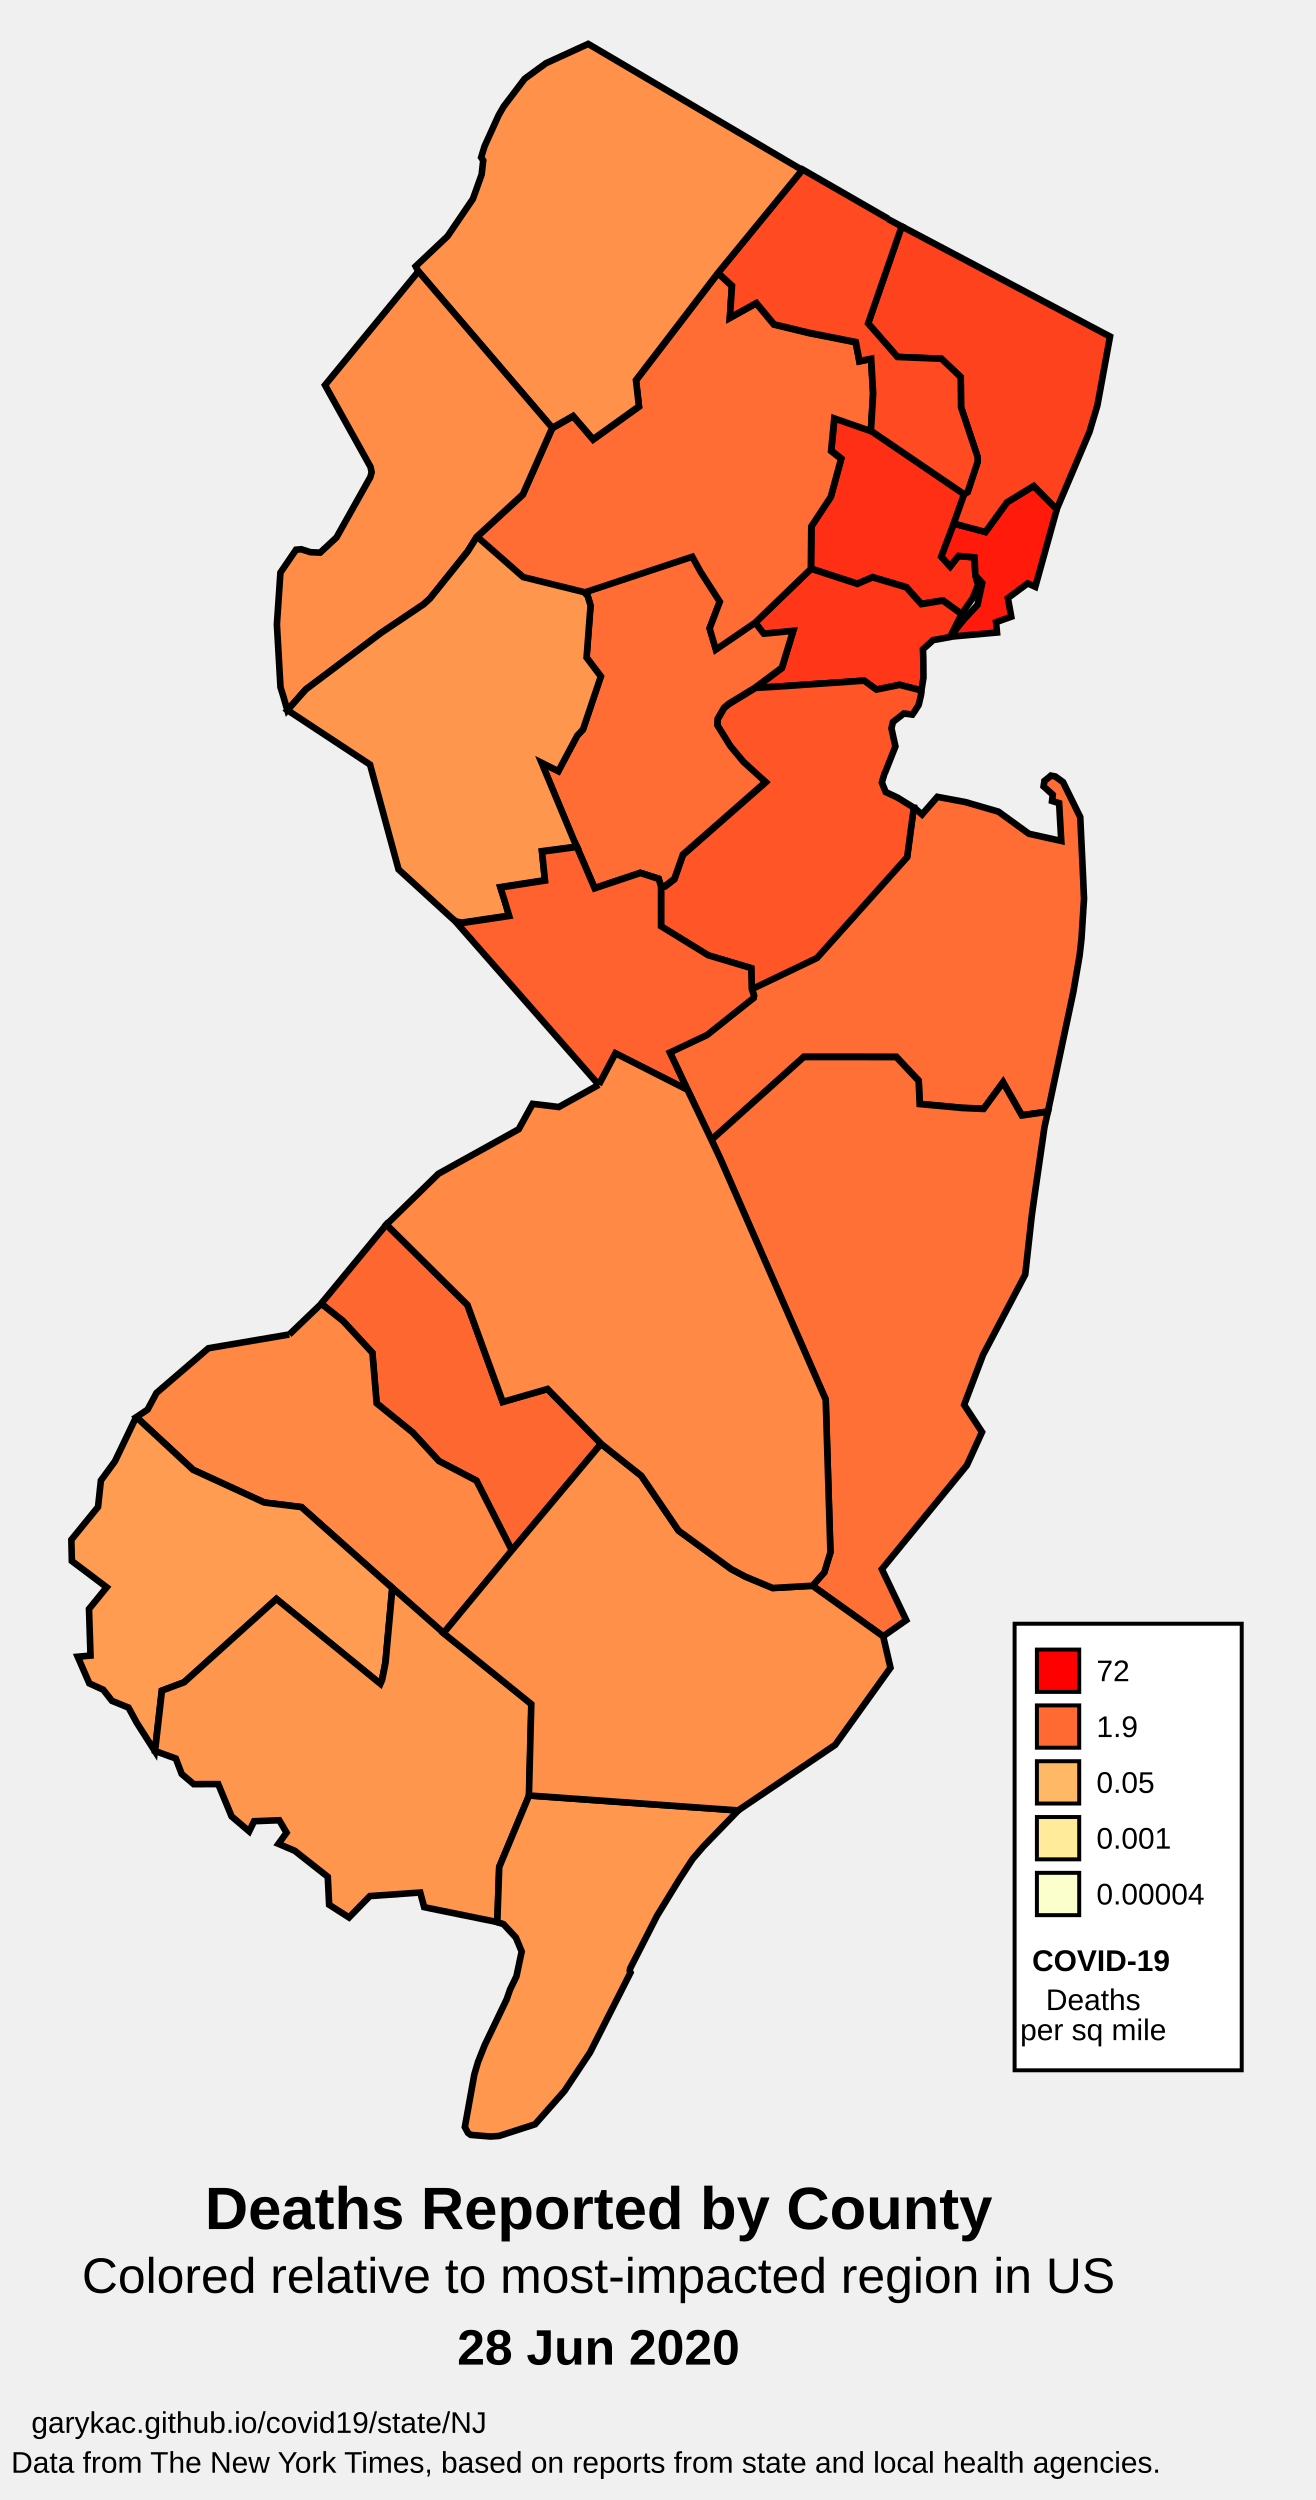
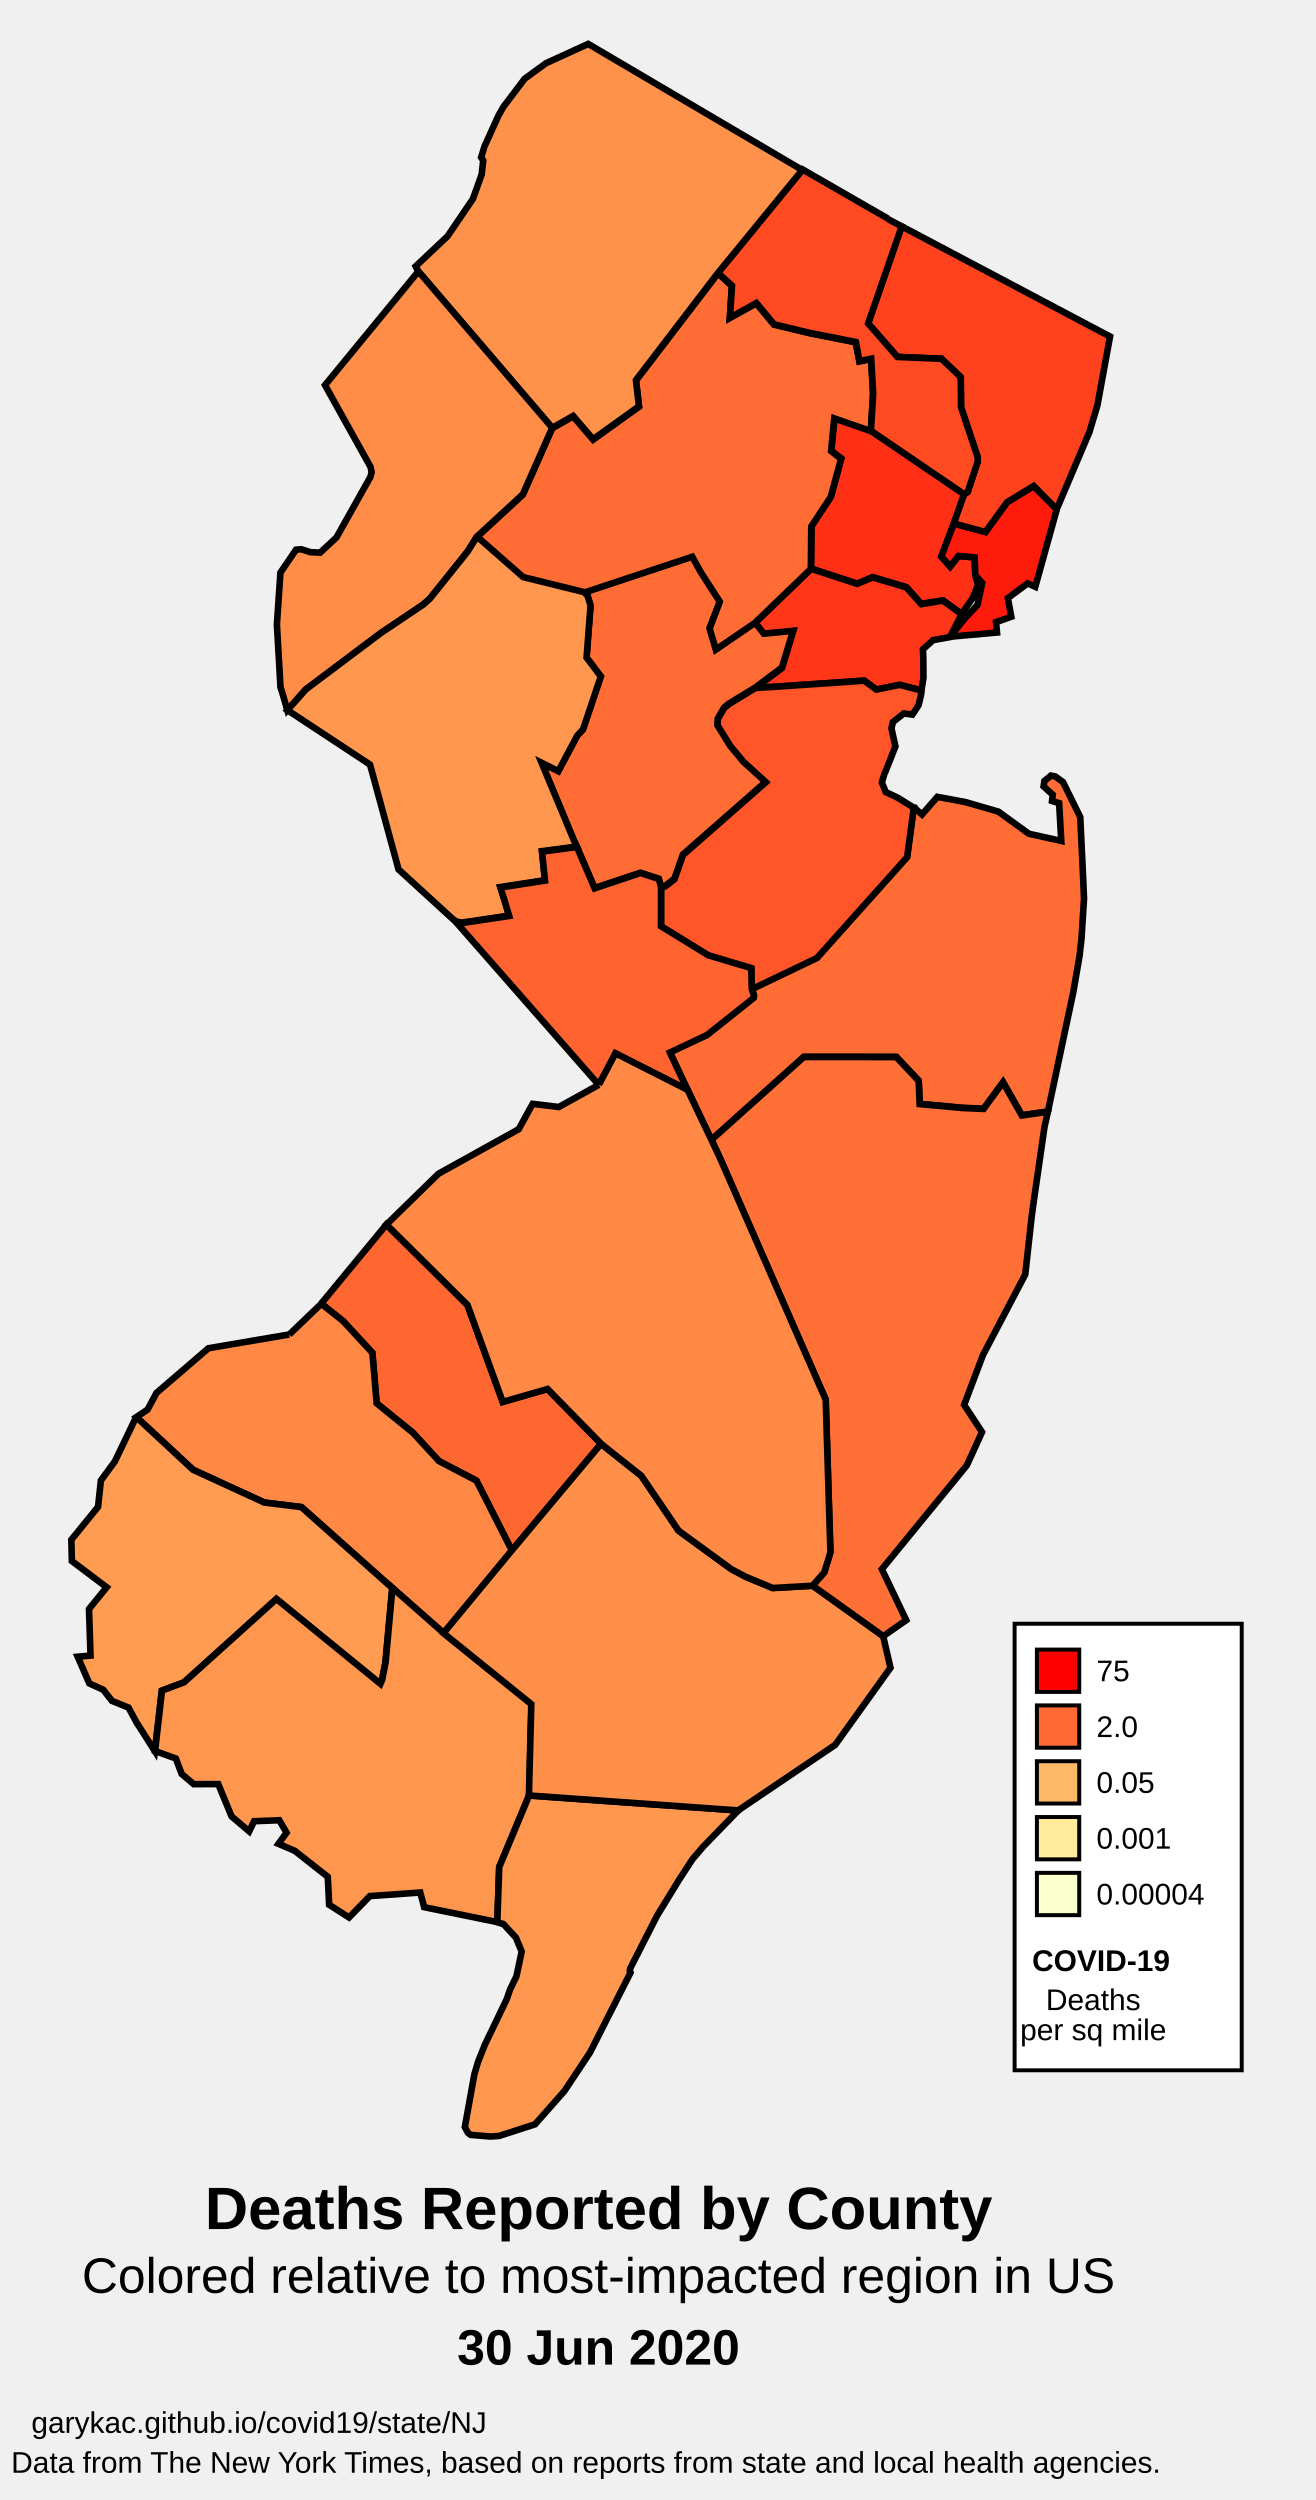
<svg xmlns="http://www.w3.org/2000/svg" width="330" height="627.07" version="1.0" id="svg2">
  <defs id="defs9439" />
  <style id="style6">
  #counties {fill:#d0d0d0;stroke:#000;stroke-width:.178;} 
  #borders {fill:none;stroke:#221e1f;stroke-width:.891;} 
  #separator {fill:none;stroke:#a9a9a9;stroke-width:2.318;}
  #legend-1 {fill:#ff0000;}
  #legend-2 {fill:#ff6a32;}
  #legend-3 {fill:#ffb866;}
  #legend-4 {fill:#ffeb99;}
  #legend-5 {fill:#faffcc;}
  #c34001 {fill:#ff9049;}
  #c34003 {fill:#ff421e;}
  #c34005 {fill:#ff8945;}
  #c34007 {fill:#ff6731;}
-   #c34009 {fill:#ff984e;}
+   #c34009 {fill:#ff974e;}
  #c34011 {fill:#ff964d;}
-   #c34013 {fill:#ff2f15;}
+   #c34013 {fill:#ff3015;}
  #c34015 {fill:#ff8844;}
-   #c34017 {fill:#ff1a0b;}
-   #c34019 {fill:#ff964d;}
-   #c34021 {fill:#ff622f;}
-   #c34023 {fill:#ff5527;}
-   #c34025 {fill:#ff6d34;}
+   #c34017 {fill:#ff1b0c;}
+   #c34019 {fill:#ff974e;}
+   #c34021 {fill:#ff632f;}
+   #c34023 {fill:#ff5528;}
+   #c34025 {fill:#ff6d35;}
  #c34027 {fill:#ff6d34;}
  #c34029 {fill:#ff7036;}
  #c34031 {fill:#ff4a22;}
  #c34033 {fill:#ff9c51;}
-   #c34035 {fill:#ff6c34;}
-   #c34037 {fill:#ff914a;}
+   #c34035 {fill:#ff6d34;}
+   #c34037 {fill:#ff924a;}
  #c34039 {fill:#ff3618;}
  #c34041 {fill:#ff8d48;}
 </style>
  <g id="layer1" style="display:inline" transform="translate(0,1.0703125e-5)">
    <g id="g10509" transform="translate(-622.3246,8.460373)">
      <rect y="398.82" x="876.817" height="112.008" width="56.966" id="rect10421" style="fill:#ffffff;fill-opacity:1;stroke:#000000;stroke-width:1;stroke-linecap:round;stroke-linejoin:miter;stroke-miterlimit:4;stroke-dasharray:none;stroke-dashoffset:0;stroke-opacity:1" />
      <rect y="405.301" x="882.409" height="10.615" width="10.615" id="legend-1" style="stroke:#000000;stroke-width:1" />
      <rect style="stroke:#000000;stroke-width:1" id="legend-2" width="10.615" height="10.615" x="882.409" y="419.301" />
      <rect y="433.301" x="882.409" height="10.615" width="10.615" id="legend-3" style="stroke:#000000;stroke-width:1" />
      <rect style="stroke:#000000;stroke-width:1" id="legend-4" width="10.615" height="10.615" x="882.409" y="447.301" />
      <rect y="461.301" x="882.409" height="10.615" width="10.615" id="legend-5" style="stroke:#000000;stroke-width:1" />
      <text id="text10456" y="413.239" x="897.338" style="font-style:normal;font-weight:normal;font-size:7.5px;line-height:125%;font-family:sans-serif;letter-spacing:0px;word-spacing:0px;fill:#000000;fill-opacity:1;stroke:none;stroke-width:1px;stroke-linecap:butt;stroke-linejoin:miter;stroke-opacity:1" xml:space="preserve">
-         <tspan style="font-style:normal;font-variant:normal;font-weight:normal;font-stretch:normal;font-family:Arial;-inkscape-font-specification:Arial" y="413.239" x="897.338" id="tspan10458">72</tspan>
+         <tspan style="font-style:normal;font-variant:normal;font-weight:normal;font-stretch:normal;font-family:Arial;-inkscape-font-specification:Arial" y="413.239" x="897.338" id="tspan10458">75</tspan>
      </text>
      <text xml:space="preserve" style="font-style:normal;font-weight:normal;font-size:7.5px;line-height:125%;font-family:sans-serif;letter-spacing:0px;word-spacing:0px;fill:#000000;fill-opacity:1;stroke:none;stroke-width:1px;stroke-linecap:butt;stroke-linejoin:miter;stroke-opacity:1" x="897.338" y="427.239" id="text10460">
-         <tspan id="tspan10462" x="897.338" y="427.239" style="font-style:normal;font-variant:normal;font-weight:normal;font-stretch:normal;font-family:Arial;-inkscape-font-specification:Arial">1.9</tspan>
+         <tspan id="tspan10462" x="897.338" y="427.239" style="font-style:normal;font-variant:normal;font-weight:normal;font-stretch:normal;font-family:Arial;-inkscape-font-specification:Arial">2.0</tspan>
      </text>
      <text id="text10464" y="441.239" x="897.338" style="font-style:normal;font-weight:normal;font-size:7.5px;line-height:125%;font-family:sans-serif;letter-spacing:0px;word-spacing:0px;fill:#000000;fill-opacity:1;stroke:none;stroke-width:1px;stroke-linecap:butt;stroke-linejoin:miter;stroke-opacity:1" xml:space="preserve">
        <tspan style="font-style:normal;font-variant:normal;font-weight:normal;font-stretch:normal;font-family:Arial;-inkscape-font-specification:Arial" y="441.239" x="897.338" id="tspan10466">0.05</tspan>
      </text>
      <text xml:space="preserve" style="font-style:normal;font-weight:normal;font-size:7.5px;line-height:125%;font-family:sans-serif;letter-spacing:0px;word-spacing:0px;fill:#000000;fill-opacity:1;stroke:none;stroke-width:1px;stroke-linecap:butt;stroke-linejoin:miter;stroke-opacity:1" x="897.338" y="455.239" id="text10468">
        <tspan id="tspan10470" x="897.338" y="455.239" style="font-style:normal;font-variant:normal;font-weight:normal;font-stretch:normal;font-family:Arial;-inkscape-font-specification:Arial">0.001</tspan>
      </text>
      <text id="text10472" y="469.239" x="897.338" style="font-style:normal;font-weight:normal;font-size:7.5px;line-height:125%;font-family:sans-serif;letter-spacing:0px;word-spacing:0px;fill:#000000;fill-opacity:1;stroke:none;stroke-width:1px;stroke-linecap:butt;stroke-linejoin:miter;stroke-opacity:1" xml:space="preserve">
        <tspan style="font-style:normal;font-variant:normal;font-weight:normal;font-stretch:normal;font-family:Arial;-inkscape-font-specification:Arial" y="469.239" x="897.338" id="tspan10474">0.00004</tspan>
      </text>
      <g transform="translate(0,-2.192453)" id="g10492">
        <text xml:space="preserve" style="font-style:normal;font-weight:normal;font-size:7.5px;line-height:125%;font-family:sans-serif;text-align:center;letter-spacing:0px;word-spacing:0px;text-anchor:middle;fill:#000000;fill-opacity:1;stroke:none;stroke-width:1px;stroke-linecap:butt;stroke-linejoin:miter;stroke-opacity:1" x="905.319" y="497.919" id="text10480">
          <tspan id="tspan10482" x="905.319" y="497.919" style="font-style:normal;font-variant:normal;font-weight:normal;font-stretch:normal;font-family:Arial;-inkscape-font-specification:Arial;text-align:center;text-anchor:middle">Deaths</tspan>
        </text>
        <text id="text10484" y="505.458" x="905.319" style="font-style:normal;font-weight:normal;font-size:7.5px;line-height:125%;font-family:sans-serif;text-align:center;letter-spacing:0px;word-spacing:0px;text-anchor:middle;fill:#000000;fill-opacity:1;stroke:none;stroke-width:1px;stroke-linecap:butt;stroke-linejoin:miter;stroke-opacity:1" xml:space="preserve">
          <tspan style="font-style:normal;font-variant:normal;font-weight:normal;font-stretch:normal;font-family:Arial;-inkscape-font-specification:Arial;text-align:center;text-anchor:middle" y="505.458" x="905.319" id="tspan10486">per sq mile</tspan>
        </text>
      </g>
      <text id="text10488" y="485.919" x="905.319" style="font-style:normal;font-weight:normal;font-size:7.5px;line-height:125%;font-family:sans-serif;text-align:center;letter-spacing:0px;word-spacing:0px;text-anchor:middle;fill:#000000;fill-opacity:1;stroke:none;stroke-width:1px;stroke-linecap:butt;stroke-linejoin:miter;stroke-opacity:1" xml:space="preserve">
        <tspan style="font-style:normal;font-variant:normal;font-weight:bold;font-stretch:normal;font-family:Arial;-inkscape-font-specification:'Arial Bold';text-align:center;text-anchor:middle" y="485.919" x="905.319" id="tspan10490">COVID-19</tspan>
      </text>
    </g>
    <text xml:space="preserve" style="font-style:normal;font-weight:normal;font-size:7.5px;line-height:125%;font-family:sans-serif;text-align:center;letter-spacing:0px;word-spacing:0px;text-anchor:middle;fill:#000000;fill-opacity:1;stroke:none;stroke-width:1px;stroke-linecap:butt;stroke-linejoin:miter;stroke-opacity:1" x="151.849" y="620.237" id="text10498">
      <tspan id="tspan10500" x="151.849" y="620.237" style="font-style:normal;font-variant:normal;font-weight:normal;font-stretch:normal;font-family:Arial;-inkscape-font-specification:Arial;text-align:center;text-anchor:middle">Data from The New York Times, based on reports from state and local health agencies.</tspan>
    </text>
    <g id="g10510" transform="translate(-504.6264,0.4679467)">
      <text xml:space="preserve" style="font-style:normal;font-weight:normal;font-size:7.5px;line-height:125%;font-family:sans-serif;text-align:center;letter-spacing:0px;word-spacing:0px;text-anchor:middle;fill:#000000;fill-opacity:1;stroke:none;stroke-width:1px;stroke-linecap:butt;stroke-linejoin:miter;stroke-opacity:1" x="661.613" y="558.64" id="text10502">
        <tspan id="tspan10504" x="661.613" y="558.64" style="font-style:normal;font-variant:normal;font-weight:bold;font-stretch:normal;font-size:15px;font-family:Arial;-inkscape-font-specification:'Arial Bold';text-align:center;text-anchor:middle">Deaths Reported by County</tspan>
      </text>
      <text id="text10506" y="574.64" x="661.57" style="font-style:normal;font-weight:normal;font-size:7.5px;line-height:125%;font-family:sans-serif;text-align:center;letter-spacing:0px;word-spacing:0px;text-anchor:middle;fill:#000000;fill-opacity:1;stroke:none;stroke-width:1px;stroke-linecap:butt;stroke-linejoin:miter;stroke-opacity:1" xml:space="preserve">
        <tspan style="font-style:normal;font-variant:normal;font-weight:normal;font-stretch:normal;font-size:12.5px;font-family:Arial;-inkscape-font-specification:Arial;text-align:center;text-anchor:middle" y="574.64" x="661.57" id="tspan10508">Colored relative to most-impacted region in US</tspan>
      </text>
      <text xml:space="preserve" style="font-style:normal;font-weight:normal;font-size:7.5px;line-height:125%;font-family:sans-serif;text-align:center;letter-spacing:0px;word-spacing:0px;text-anchor:middle;fill:#000000;fill-opacity:1;stroke:none;stroke-width:1px;stroke-linecap:butt;stroke-linejoin:miter;stroke-opacity:1" x="661.57" y="592.64" id="text10536">
-         <tspan id="tspan10538" x="661.57" y="592.64" style="font-style:normal;font-variant:normal;font-weight:bold;font-stretch:normal;font-size:12.5px;font-family:Arial;-inkscape-font-specification:'Arial Bold';text-align:center;text-anchor:middle">28 Jun 2020</tspan>
+         <tspan id="tspan10538" x="661.57" y="592.64" style="font-style:normal;font-variant:normal;font-weight:bold;font-stretch:normal;font-size:12.5px;font-family:Arial;-inkscape-font-specification:'Arial Bold';text-align:center;text-anchor:middle">30 Jun 2020</tspan>
      </text>
    </g>
    <text id="text10516" y="610.237" x="7.866" style="font-style:normal;font-weight:normal;font-size:7.5px;line-height:125%;font-family:sans-serif;text-align:end;letter-spacing:0px;word-spacing:0px;text-anchor:end;fill:#000000;fill-opacity:1;stroke:none;stroke-width:1px;stroke-linecap:butt;stroke-linejoin:miter;stroke-opacity:1" xml:space="preserve">
      <tspan style="font-style:normal;font-variant:normal;font-weight:normal;font-stretch:normal;font-family:Arial;-inkscape-font-specification:Arial;text-align:start;text-anchor:start" y="610.237" x="7.866" id="tspan10518">garykac.github.io/covid19/state/NJ</tspan>
    </text>
  </g>
  <g id="layer2" style="display:inline;fill:#fff;stroke:#000;stroke-width:.178;" transform="translate(0,1.0703125e-5)">
    <g id="g25761" transform="matrix(9.136597,1.812447,-1.812447,9.136597,-7596.108,-3365.373)">
      <path id="c34025" d="m 898.58,212.247 0.259,0.148 0.313,-0.546 0.762,-0.009 0.929,0.08 0.919,0.424 0.894,0.021 -0.255,-0.987 -0.198,-0.021 -0.014,-0.169 -0.286,-0.171 -0.007,-0.149 0.089,-0.105 0.055,-0.07 0.121,0 0.232,0.107 0.639,0.835 0.385,1.55 0.13,0.535 0.011,0.04 0.144,1.075 0.039,0.467 0.025,0.99 -0.045,3.287 -0.669,0.236 -0.669,-0.774 -0.374,0.802 -0.571,0.088 -1.144,0.119 -0.148,-0.609 -0.715,-0.51 -2.444,0.483 -2.007,2.676 -0.893,-1.196 -0.665,-0.901 0.891,-0.659 1.034,-1.221 0,-0.06 -0.095,-0.168 1.559,-1.166 1.854,-3.136 -0.084,-1.347" style="stroke:#000" />
      <path id="c34029" d="m 894.98,222.097 2.007,-2.676 2.444,-0.483 0.715,0.51 0.148,0.609 1.144,-0.119 0.571,-0.088 0.374,-0.802 0.669,0.774 0.669,-0.235 -0.009,0.426 0.098,1.879 0.03,0.523 0.136,1.59 -0.694,2.345 -0.237,1.418 0.615,0.626 -0.226,0.956 -1.701,3.19 0.91,1.219 -0.524,0.546 -2.134,-0.967 0.241,-0.415 0.057,-0.562 -0.925,-4.009 -4.042,-5.804 -0.337,-0.458" style="stroke:#000" />
      <path id="c34013" d="m 895.48,202.527 2.797,1.189 -0.121,0.829 -0.158,0.939 0.285,0.213 0.165,-0.321 0.434,-0.045 0.112,0.469 0.122,0.237 -0.07,0.371 -0.211,0.481 -0.566,-0.259 -0.552,0.206 -0.482,-0.364 -0.945,-0.088 -0.37,0.253 -1.3,-0.157 -0.211,-1.122 0.359,-0.884 0.074,-1.059 -0.306,-0.156 -0.086,-0.878 1.032,0.144" style="stroke:#000" />
      <path id="c34039" d="m 894.62,206.487 1.3,0.157 0.37,-0.253 0.945,0.088 0.482,0.364 0.552,-0.206 0.566,0.259 -0.186,0.666 -0.356,0.141 -0.08,0.03 -0.039,0.06 -0.176,0.232 0.056,0.236 0.107,0.515 0.012,0.346 -0.604,-0.034 -0.589,0.246 -0.371,-0.171 -2.349,0.636 -0.483,0.125 0.595,-0.661 0.103,-1.03 -0.758,0.228 -0.293,-0.251 1.196,-1.719" style="stroke:#000" />
      <path id="c34017" d="m 900.8,203.627 -0.162,2.161 -0.22,-0.05 -0.445,0.492 0.187,0.474 -0.373,0.223 0.079,0.269 -1.218,0.357 0.287,-0.545 0.272,-0.441 0.01,-0.602 -0.223,-0.167 -0.112,-0.469 -0.434,0.045 -0.165,0.321 -0.285,-0.213 0.158,-0.939 0.88,0.058 0.415,-0.899 0.62,-0.571 0.729,0.496" style="stroke:#000" />
      <path id="c34003" d="m 895.22,196.967 6.081,1.819 0.027,1.884 -0.071,0.747 -0.46,2.211 -0.729,-0.496 -0.62,0.571 -0.415,0.899 -0.88,-0.058 0.121,-0.829 0.08,-0.08 0.105,-0.85 -0.025,-0.122 -0.699,-1.228 -0.166,-0.795 -0.605,-0.384 -1.173,0.182 -0.95,-0.732 0.378,-2.739" style="stroke:#000" />
      <path id="c34023" d="m 898.17,209.117 0.016,0.129 -0.009,0.273 -0.076,0.195 -0.041,0.094 -0.112,0.006 -0.119,0.01 -0.242,0.28 -0.007,0.176 0.2,0.457 -0.135,0.737 -0.011,0.03 -0.023,0.257 0.151,0.231 0.343,0.086 0.471,0.176 0.01,0 0.084,1.347 -1.854,3.136 -1.559,1.166 -0.124,-0.548 -1.204,-0.114 -1.398,-0.52 -0.207,-1.046 0.105,-0.03 0.209,-0.241 0.099,-0.686 1.802,-2.349 -0.687,-0.414 -0.435,-0.353 -0.449,-0.481 -0.025,-0.168 0.112,-0.331 0.105,-0.129 0.617,-0.568 0.483,-0.125 2.349,-0.636 0.371,0.171 0.589,-0.246 0.604,0.034" style="stroke:#000" />
      <path id="c34035" d="m 893.42,208.197 0.293,0.251 0.758,-0.228 -0.103,1.03 -0.595,0.661 -0.617,0.568 -0.105,0.129 -0.112,0.331 0.025,0.168 0.449,0.481 0.435,0.353 0.687,0.414 -1.802,2.349 -0.099,0.686 -0.209,0.241 -0.105,0.03 -0.102,-0.191 -0.515,-0.06 -1.127,0.644 -0.69,-1.004 -0.107,-0.144 -1.263,-1.884 0.487,0.132 0.313,-1.038 0.119,-0.191 0.193,-1.494 -0.475,-0.424 -0.168,-1.395 -0.128,-0.24 -0.112,-0.08 2.676,-1.519 0.299,0.356 0.664,0.688 -0.129,0.761 0.275,0.524 0.891,-0.909" style="stroke:#000" />
      <path id="c34027" d="m 890.61,199.167 0.438,0.266 0.113,0.856 0.621,-0.526 0.58,0.47 0.98,0.04 1.272,0 0.196,0.485 0.297,-0.125 0.236,0.911 0.135,0.993 -1.032,-0.144 0.086,0.878 0.306,0.156 -0.074,1.059 -0.359,0.884 0.211,1.122 -1.196,1.719 -0.891,0.909 -0.275,-0.524 0.129,-0.761 -0.664,-0.688 -0.299,-0.356 -2.676,1.519 -1.688,-0.078 -1.431,-0.828 0.994,-1.361 0.429,-1.911 0.491,-0.425 0.65,0.51 1.038,-1.109 -0.216,-0.676 1.599,-3.251" style="stroke:#000" />
      <path id="c34031" d="m 894.82,196.847 0.401,0.121 -0.378,2.739 0.95,0.732 1.173,-0.182 0.605,0.384 0.166,0.795 0.699,1.228 0.025,0.122 -0.105,0.85 -0.08,0.08 -2.797,-1.189 -0.135,-0.993 -0.236,-0.911 -0.297,0.125 -0.196,-0.485 -1.272,0 -0.98,-0.04 -0.58,-0.47 -0.621,0.526 -0.113,-0.856 -0.438,-0.266 1.694,-3.173 2.516,0.852" style="stroke:#000" />
      <path id="c34037" d="m 892.3,195.997 -1.694,3.173 -1.599,3.251 0.216,0.676 -1.038,1.109 -0.65,-0.51 -0.491,0.425 -4.356,-3.432 -0.096,-0.119 0.685,-0.963 0.474,-1.118 0.103,-0.692 -0.032,-0.378 -0.071,-0.07 0.032,-0.313 0.209,-0.892 0.087,-0.257 0.41,-0.843 0.481,-0.522 1.014,-0.731 6.315,2.209" style="stroke:#000" />
      <path id="c34041" d="m 882.69,200.687 4.356,3.432 -0.429,1.911 -0.994,1.361 -0.166,0.44 -0.749,1.439 -0.137,0.185 -0.979,0.983 -1.688,1.884 -0.376,0.644 -0.187,-0.362 -0.114,-0.209 -0.424,-1.64 -0.178,-1.387 0.292,-0.686 0.136,-0.04 0.257,0.03 0.26,-0.04 0.351,-0.486 0.578,-1.771 0.009,-0.135 -0.057,-0.136 -1.631,-1.922 1.872,-3.496" style="stroke:#000" />
      <path id="c34019" d="m 885.63,207.387 1.431,0.828 1.688,0.078 0.112,0.08 0.128,0.24 0.168,1.395 0.475,0.424 -0.193,1.494 -0.119,0.191 -0.313,1.038 -0.487,-0.132 1.263,1.884 0.107,0.144 -0.896,0.304 0.231,0.75 -1.141,0.416 0.179,0.327 0.201,0.379 -1.211,0.435 -0.168,0 -0.114,-0.06 -1.671,-1.013 -1.302,-2.619 -2.466,-1.005 0.376,-0.644 1.688,-1.884 0.979,-0.983 0.137,-0.185 0.749,-1.439 0.166,-0.44" style="stroke:#000" />
      <path id="c34021" d="m 889.89,215.057 0.69,1.004 1.127,-0.644 0.515,0.06 0.102,0.191 0.207,1.046 1.398,0.52 1.204,0.114 0.124,0.548 0.095,0.168 0,0.06 -1.034,1.221 -0.891,0.659 0.665,0.901 -2.096,-0.588 -0.273,0.918 -4.636,-3.561 0.168,0 1.211,-0.435 -0.201,-0.379 -0.179,-0.327 1.141,-0.416 -0.231,-0.75 0.896,-0.304" style="stroke:#000" />
      <path id="c34007" d="m 885.53,228.467 1.309,-2.433 2.562,1.698 1.44,2.377 1.115,-0.576 1.705,1.167 -1.801,3.288 -1.304,-1.662 -1.094,-0.321 -0.843,-0.617 -1.105,-0.583 -0.377,-1.311 -0.94,-0.685 -0.667,-0.344" style="stroke:#000" />
      <path id="c34015" d="m 884.85,229.447 0.686,-0.981 0.667,0.344 0.94,0.685 0.377,1.311 1.105,0.583 0.843,0.617 1.094,0.321 1.304,1.662 -1.371,2.54 -1.592,-0.925 -2.823,-1.661 -1.006,0.073 -2.052,-0.491 -1.777,-1.097 0.256,-0.255 0.149,-0.489 1.138,-1.452 2.061,-0.786" style="stroke:#000" />
      <path id="c34033" d="m 881.24,232.427 1.777,1.097 2.052,0.491 1.006,-0.073 2.823,1.661 0.21,2.007 0,0.476 -0.025,0.113 -3.19,-1.696 -2.002,2.684 -0.542,0.336 0.134,1.632 -0.632,-0.66 -0.291,-0.351 -0.473,-0.091 -0.287,-0.248 -0.402,-0.095 -0.447,-0.644 0.332,-0.097 -0.284,-1.223 0.353,-0.666 -1.057,-0.511 -0.125,-0.56 0.533,-1.007 -0.063,-0.712 0.269,-0.578 0.329,-1.282" style="stroke:#000" />
      <path id="c34011" d="m 893.6,240.367 -0.413,2.044 0.238,1.466 -2.01,-0.011 -0.182,-0.367 -1.311,0.359 -0.439,0.674 -0.591,-0.232 -0.183,-0.731 -1.006,-0.513 -0.469,-0.099 0.155,-0.338 -0.258,-0.29 -0.658,0.157 -0.078,0.294 -0.543,-0.303 -0.522,-0.783 -0.648,0.13 -0.37,-0.206 -0.236,-0.377 -0.588,-0.09 -0.134,-1.632 0.542,-0.336 2.002,-2.684 3.19,1.696 0.025,-0.113 0,-0.476 -0.21,-2.007 1.592,0.925 2.692,1.415 0.416,2.426" style="stroke:#000" />
      <path id="c34009" d="m 893.6,240.367 5.604,-0.701 -0.733,1.134 -0.218,0.387 -0.248,0.617 -0.394,1.067 -0.433,1.53 0,0.07 0.007,0.01 0.023,0.03 -0.651,2.323 -0.472,1.148 -0.604,1.038 -0.891,0.497 -0.225,0.06 -0.53,0.06 -0.082,-0.04 -0.112,-0.137 -0.025,-1.437 0.032,-0.355 0.089,-0.481 0.339,-1.318 0.039,-0.28 0.099,-0.38 0.009,-0.682 -0.227,-0.339 -0.396,-0.289 -0.175,-0.02 -0.238,-1.466 0.413,-2.044" style="stroke:#000" />
      <path id="c34001" d="m 902.12,234.307 0.357,0.792 -1.056,2.326 -2.221,2.241 -5.604,0.701 -0.416,-2.426 -2.692,-1.415 1.371,-2.54 1.801,-3.288 0.242,0.128 0.986,0.507 1.273,1.255 1.59,0.738 0.426,0.128 0.77,0.154 1.038,-0.268 2.134,0.967" style="stroke:#000" />
      <path id="c34005" d="m 891.72,221.227 0.273,-0.918 2.096,0.588 0.893,1.196 0.337,0.458 4.042,5.804 0.925,4.009 -0.057,0.562 -0.241,0.415 -1.038,0.268 -0.77,-0.154 -0.426,-0.128 -1.59,-0.738 -1.273,-1.255 -0.986,-0.507 -0.242,-0.128 -1.705,-1.167 -1.115,0.576 -1.44,-2.377 -2.562,-1.698 1.109,-1.616 1.885,-1.595 0.236,-0.743 0.707,-0.054 0.942,-0.797" style="stroke:#000" />
    </g>
  </g>
</svg>
